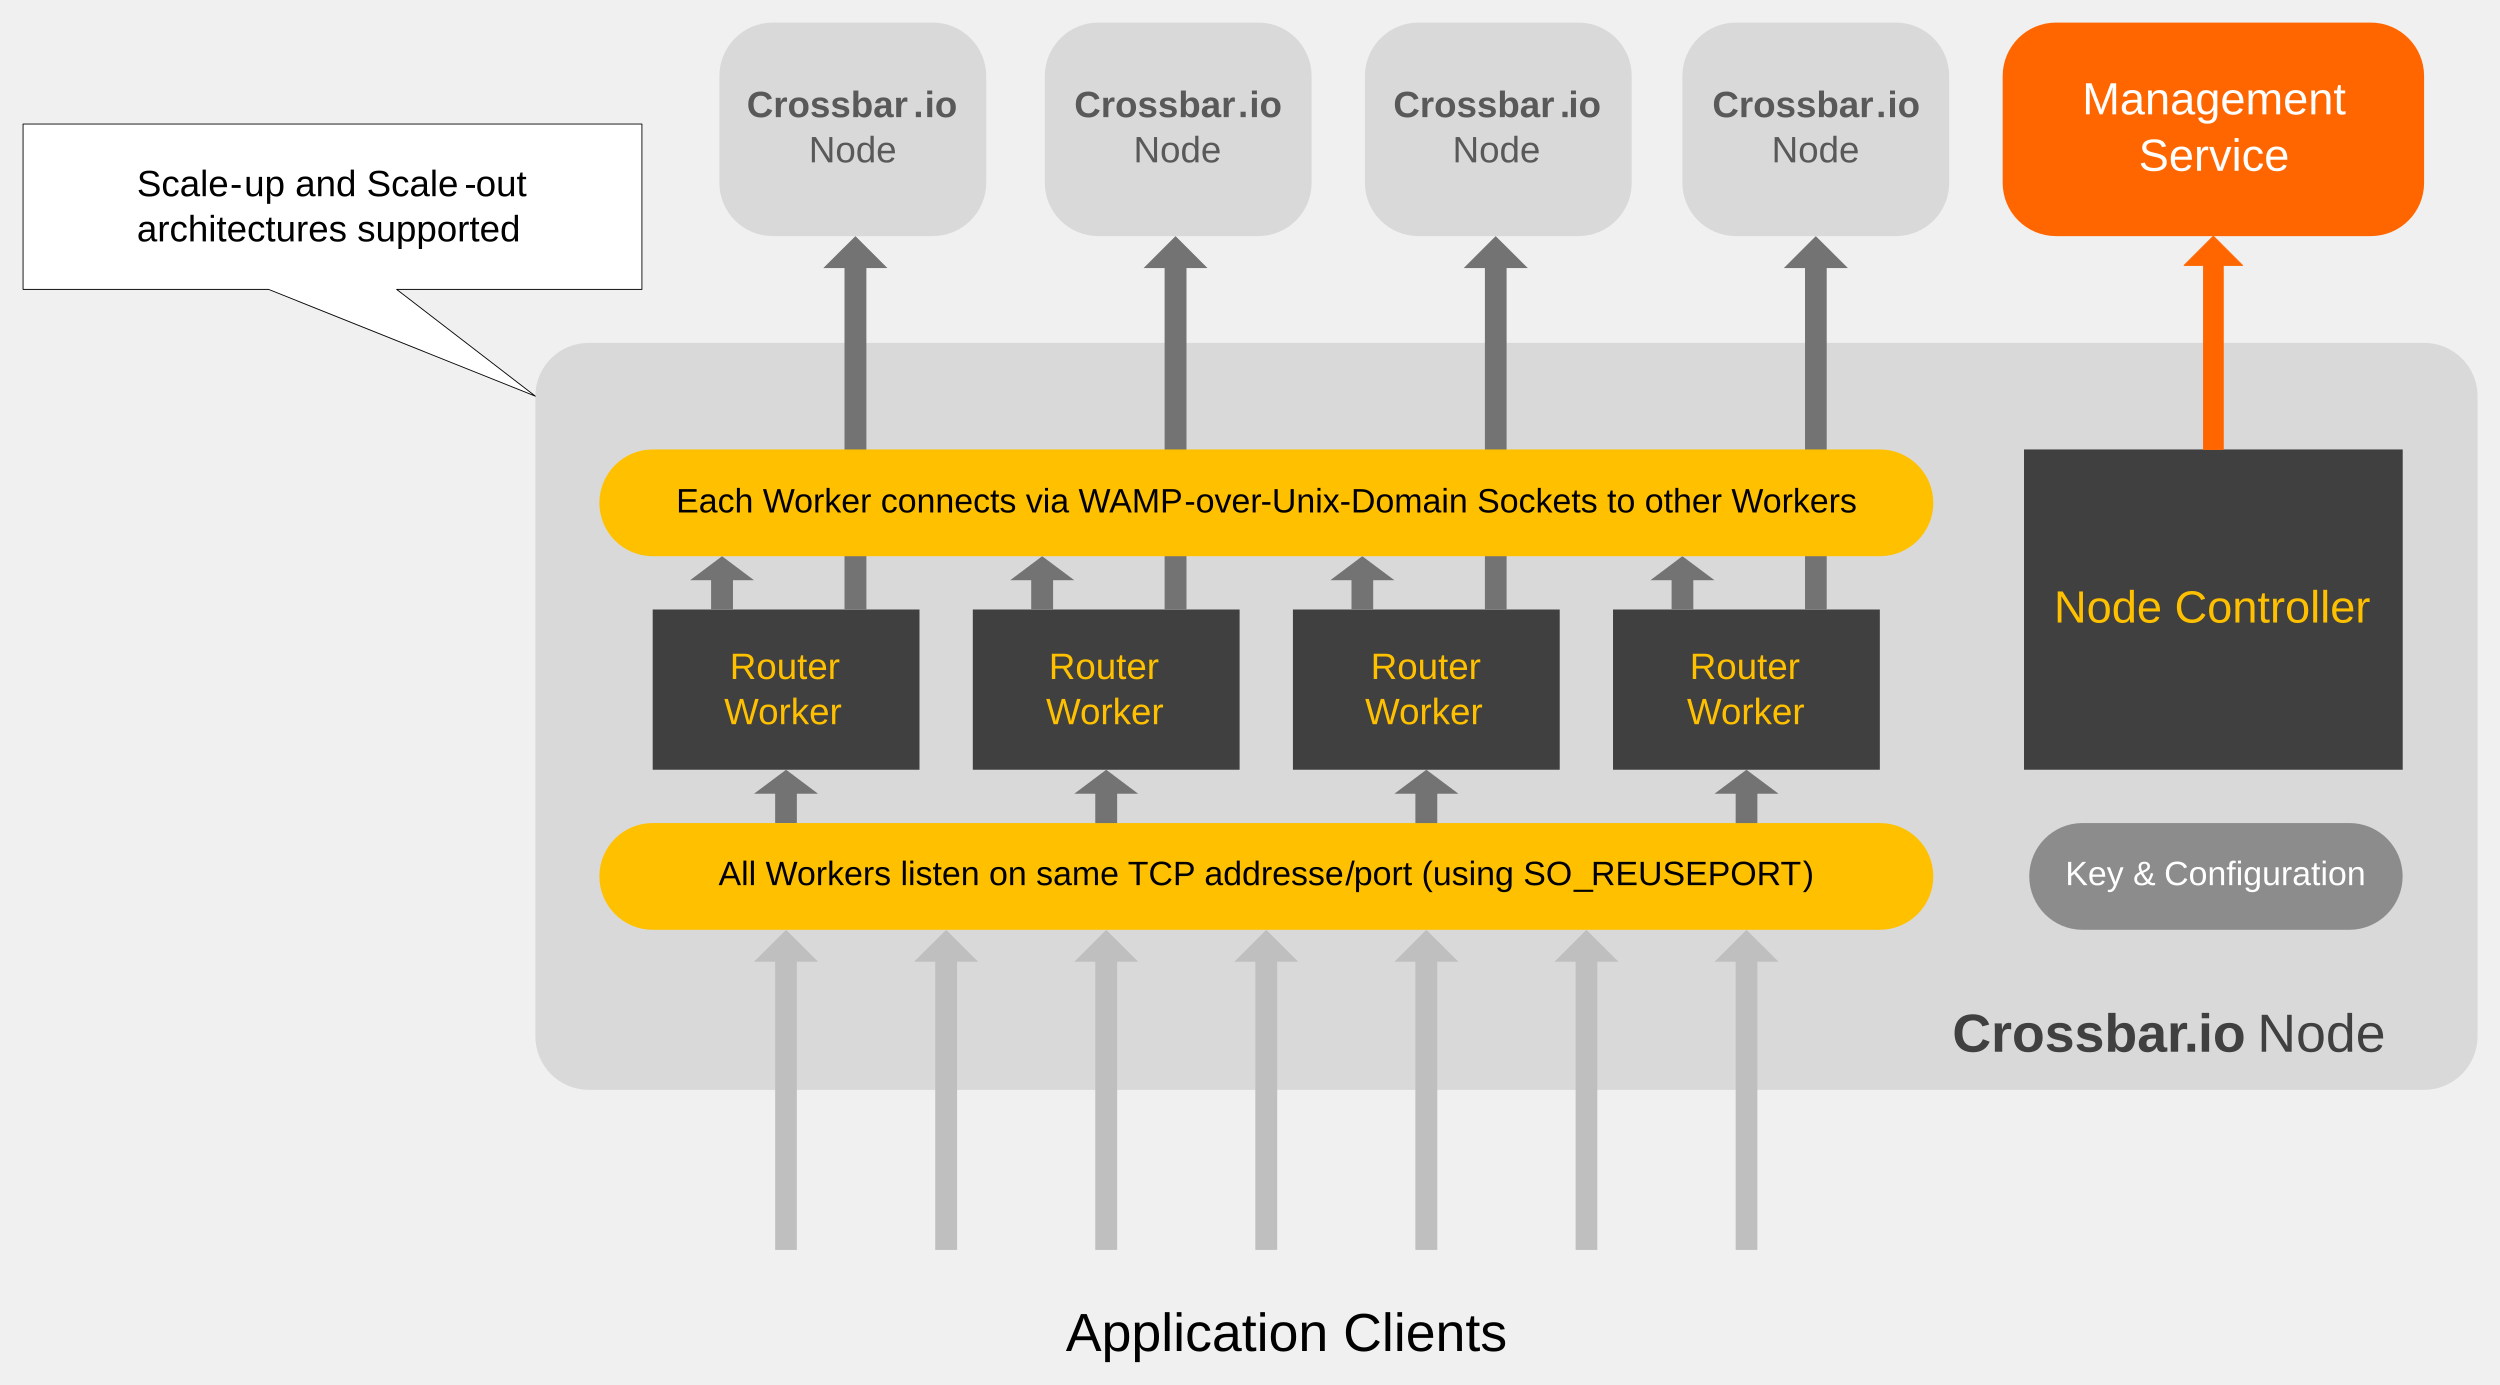
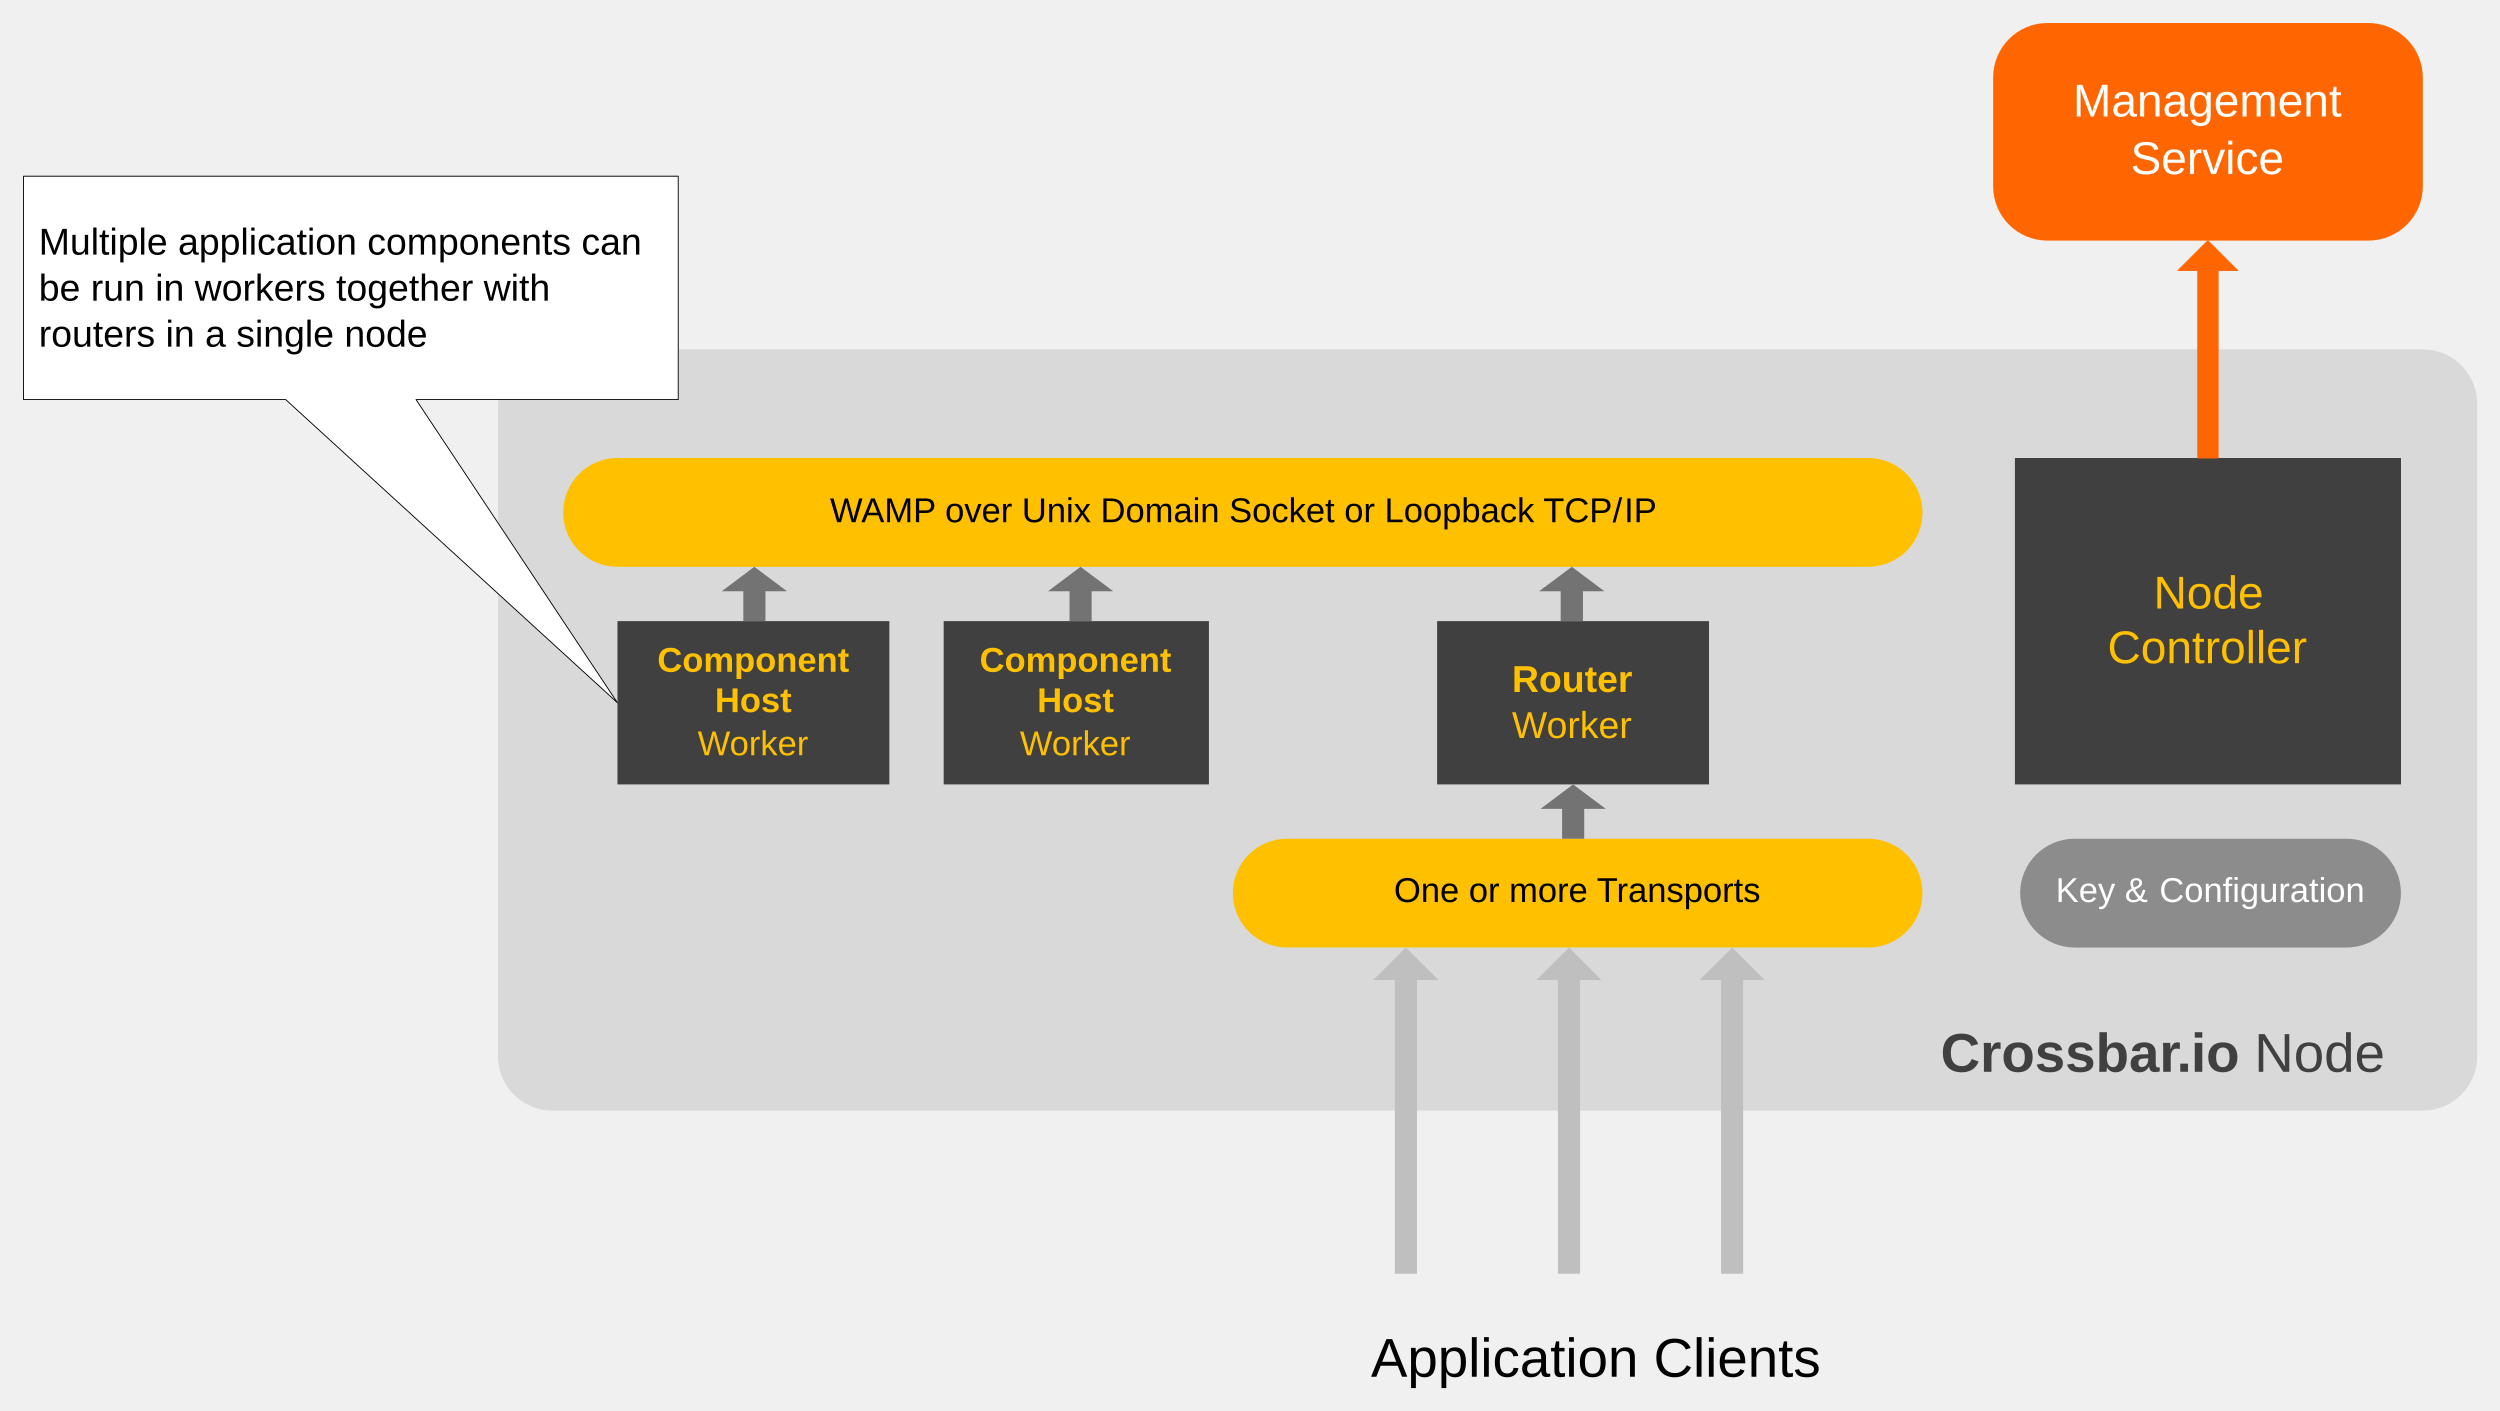
- <svg xmlns="http://www.w3.org/2000/svg" version="1.1" viewBox="0 0 1106.8 612.84">
-   <g transform="translate(196.21 -199.51)">
-     <g transform="translate(-188.11 207.63)">
-       <path d="m1065.1 474.38c13.047 0 23.672-10.625 23.672-23.672v-283.44c0-13.047-10.625-23.594-23.672-23.594h-812.58c-13.047 0-23.594 10.547-23.594 23.594v283.44c0 13.047 10.547 23.672 23.594 23.672h812.58z" fill-rule="evenodd" fill="#d9d9d9" />
-       <path d="m339.92 332.66-14.219 10.625h9.375v12.969h9.609v-12.969h9.375l-14.141-10.625z" fill-rule="evenodd" fill="#737373" />
-       <path d="m280.86 261.72v70.938h118.12v-70.938h-118.12z" fill-rule="evenodd" fill="#404040" />
-       <text xml:space="preserve" font-size="16.25px" y="292.5" x="315" font-family="Arial" fill="#ffc000">Router</text>
-       <text xml:space="preserve" font-size="16.25px" y="312.5" x="312.5" font-family="Arial" fill="#ffc000">Worker</text>
-       <path d="m1032 403.52c13.047 0 23.594-10.625 23.594-23.672s-10.547-23.594-23.594-23.594h-118.12c-13.047 0-23.594 10.547-23.594 23.594s10.547 23.672 23.594 23.672h118.12z" fill-rule="evenodd" fill="#8c8c8c" />
-       <text xml:space="preserve" font-size="15px" y="383.75" x="906.25" font-family="Arial" fill="#ffffff">Key </text>
-       <text xml:space="preserve" font-size="15px" y="383.75" x="936.25" font-family="Arial" fill="#ffffff">&amp; </text>
-       <text xml:space="preserve" font-size="15px" y="383.75" x="950" font-family="Arial" fill="#ffffff">Configuration</text>
-       <path d="m422.58 261.72v70.938h118.12v-70.938h-118.12z" fill-rule="evenodd" fill="#404040" />
-       <text xml:space="preserve" font-size="16.25px" y="292.5" x="456.25" font-family="Arial" fill="#ffc000">Router</text>
-       <text xml:space="preserve" font-size="16.25px" y="312.5" x="455" font-family="Arial" fill="#ffc000">Worker</text>
-       <path d="m564.3 261.72v70.938h118.12v-70.938h-118.12z" fill-rule="evenodd" fill="#404040" />
-       <text xml:space="preserve" font-size="16.25px" y="292.5" x="598.75" font-family="Arial" fill="#ffc000">Router</text>
-       <text xml:space="preserve" font-size="16.25px" y="312.5" x="596.25" font-family="Arial" fill="#ffc000">Worker</text>
-       <path d="m706.02 261.72v70.938h118.12v-70.938h-118.12z" fill-rule="evenodd" fill="#404040" />
-       <text xml:space="preserve" font-size="16.25px" y="292.5" x="740" font-family="Arial" fill="#ffc000">Router</text>
-       <text xml:space="preserve" font-size="16.25px" y="312.5" x="738.75" font-family="Arial" fill="#ffc000">Worker</text>
-       <path d="m824.14 403.52c13.047 0 23.672-10.625 23.672-23.672s-10.625-23.594-23.672-23.594h-543.28c-13.047 0-23.594 10.547-23.594 23.594s10.547 23.672 23.594 23.672h543.28z" fill-rule="evenodd" fill="#ffc000" />
-       <text xml:space="preserve" font-size="15px" y="383.75" x="310" font-family="Arial" fill="#000000">All Workers listen on same TCP addresse</text>
-       <text xml:space="preserve" font-size="15px" y="383.75" x="587.5" font-family="Arial" fill="#000000">/</text>
-       <text xml:space="preserve" font-size="15px" y="383.75" x="591.25" font-family="Arial" fill="#000000">port </text>
-       <text xml:space="preserve" font-size="15px" y="383.75" x="621.25" font-family="Arial" fill="#000000">(</text>
-       <text xml:space="preserve" font-size="15px" y="383.75" x="626.25" font-family="Arial" fill="#000000">using SO</text>
-       <text xml:space="preserve" font-size="15px" y="383.75" x="688.75" font-family="Arial" fill="#000000">_</text>
-       <text xml:space="preserve" font-size="15px" y="383.75" x="696.25" font-family="Arial" fill="#000000">REUSEPORT</text>
-       <text xml:space="preserve" font-size="15px" y="383.75" x="790" font-family="Arial" fill="#000000">)</text>
-       <path d="m887.97 190.86v141.8h167.66v-141.8h-167.66z" fill-rule="evenodd" fill="#404040" />
-       <text xml:space="preserve" font-size="20px" y="267.5" x="901.25" font-family="Arial" fill="#ffc000">Node Controller</text>
-       <path d="m339.92 403.52-14.219 14.141h9.375v127.58h9.609v-127.58h9.375l-14.141-14.141z" fill-rule="evenodd" fill="#bfbfbf" />
-       <path d="m410.78 403.52-14.219 14.141h9.375v127.58h9.688v-127.58h9.297l-14.141-14.141z" fill-rule="evenodd" fill="#bfbfbf" />
-       <path d="m765.08 403.52-14.141 14.141h9.375v127.58h9.609v-127.58h9.375l-14.219-14.141z" fill-rule="evenodd" fill="#bfbfbf" />
-       <path d="m694.22 403.52-14.141 14.141h9.375v127.58h9.609v-127.58h9.375l-14.219-14.141z" fill-rule="evenodd" fill="#bfbfbf" />
-       <path d="m481.64 403.52-14.14 14.14h9.297v127.58h9.688v-127.58h9.297l-14.141-14.141z" fill-rule="evenodd" fill="#bfbfbf" />
-       <path d="m552.5 403.52-14.141 14.141h9.297v127.58h9.688v-127.58h9.297l-14.15-14.14z" fill-rule="evenodd" fill="#bfbfbf" />
-       <path d="m623.36 403.52-14.141 14.141h9.297v127.58h9.688v-127.58h9.375l-14.219-14.141z" fill-rule="evenodd" fill="#bfbfbf" />
-       <path d="m1041.5 96.406c13.047 0 23.594-10.547 23.594-23.594v-47.266c0-13.046-10.6-23.671-23.6-23.671h-139.38c-13.047 0-23.594 10.625-23.594 23.672v47.266c0 13.047 10.547 23.594 23.594 23.594h139.38z" fill-rule="evenodd" fill="#f60" />
-       <text xml:space="preserve" font-size="20px" y="42.5" x="913.75" font-family="Arial" fill="#ffffff">Management</text>
-       <text xml:space="preserve" font-size="20px" y="67.5" x="938.75" font-family="Arial" fill="#ffffff">Service</text>
-       <text font-weight="bold" xml:space="preserve" font-size="23.75px" y="457.5" x="856.25" font-family="Arial" fill="#404040">Crossbar</text>
-       <text font-weight="bold" xml:space="preserve" font-size="23.75px" y="457.5" x="958.75" font-family="Arial" fill="#404040">.</text>
-       <text font-weight="bold" xml:space="preserve" font-size="23.75px" y="457.5" x="965" font-family="Arial" fill="#404040">io </text>
-       <text xml:space="preserve" font-size="23.75px" y="457.5" x="991.25" font-family="Arial" fill="#404040">Node</text>
-       <path d="m404.84 96.406c13.047 0 23.672-10.547 23.672-23.594v-47.266c0.01-13.046-10.62-23.671-23.67-23.671h-70.859c-13.047 0-23.594 10.625-23.594 23.672v47.266c0 13.047 10.547 23.594 23.594 23.594h70.859z" fill-rule="evenodd" fill="#d9d9d9" />
-       <text font-weight="bold" xml:space="preserve" font-size="16.25px" y="43.75" x="322.5" font-family="Arial" fill="#595959">Crossbar</text>
-       <text font-weight="bold" xml:space="preserve" font-size="16.25px" y="43.75" x="396.25" font-family="Arial" fill="#595959">.</text>
-       <text font-weight="bold" xml:space="preserve" font-size="16.25px" y="43.75" x="401.25" font-family="Arial" fill="#595959">io</text>
-       <text xml:space="preserve" font-size="16.25px" y="63.75" x="350" font-family="Arial" fill="#595959">Node</text>
-       <path d="m971.8 96.406-12.969 12.969h8.594v81.484h8.75v-81.484h8.594l-12.969-12.969z" fill-rule="evenodd" fill="#f60" />
-       <path stroke-linejoin="round" d="m971.8 96.406-12.969 12.969h8.594v81.484h8.75v-81.484h8.594l-12.969-12.969z" stroke="#f60" stroke-linecap="round" stroke-width=".391px" fill="none" />
-       <path d="m548.98 96.406c13.047 0 23.594-10.547 23.594-23.594v-47.266c0.01-13.046-10.54-23.671-23.59-23.671h-70.859c-13.047 0-23.672 10.625-23.672 23.672v47.266c0 13.047 10.625 23.594 23.672 23.594h70.859z" fill-rule="evenodd" fill="#d9d9d9" />
-       <text font-weight="bold" xml:space="preserve" font-size="16.25px" y="43.75" x="467.5" font-family="Arial" fill="#595959">Crossbar</text>
-       <text font-weight="bold" xml:space="preserve" font-size="16.25px" y="43.75" x="540" font-family="Arial" fill="#595959">.</text>
-       <text font-weight="bold" xml:space="preserve" font-size="16.25px" y="43.75" x="545" font-family="Arial" fill="#595959">io</text>
-       <text xml:space="preserve" font-size="16.25px" y="63.75" x="493.75" font-family="Arial" fill="#595959">Node</text>
-       <path d="m690.7 96.406c13.047 0 23.594-10.547 23.594-23.594v-47.266c0.01-13.046-10.54-23.671-23.59-23.671h-70.859c-13.047 0-23.672 10.625-23.672 23.672v47.266c0 13.047 10.625 23.594 23.672 23.594h70.859z" fill-rule="evenodd" fill="#d9d9d9" />
-       <text font-weight="bold" xml:space="preserve" font-size="16.25px" y="43.75" x="608.75" font-family="Arial" fill="#595959">Crossbar</text>
-       <text font-weight="bold" xml:space="preserve" font-size="16.25px" y="43.75" x="682.5" font-family="Arial" fill="#595959">.</text>
-       <text font-weight="bold" xml:space="preserve" font-size="16.25px" y="43.75" x="686.25" font-family="Arial" fill="#595959">io</text>
-       <text xml:space="preserve" font-size="16.25px" y="63.75" x="635" font-family="Arial" fill="#595959">Node</text>
-       <path d="m311.56 238.12-14.141 10.625h9.297v12.969h9.688v-12.969h9.297l-14.141-10.625z" fill-rule="evenodd" fill="#737373" />
-       <path d="m370.62 96.406-14.219 14.141h9.375v151.17h9.688v-151.17h9.297l-14.15-14.144z" fill-rule="evenodd" fill="#737373" />
-       <path d="m481.64 332.66-14.141 10.625h9.297v12.969h9.688v-12.969h9.297l-14.141-10.625z" fill-rule="evenodd" fill="#737373" />
-       <path d="m453.28 238.12-14.141 10.625h9.297v12.969h9.688v-12.969h9.375l-14.219-10.625z" fill-rule="evenodd" fill="#737373" />
-       <path d="m512.34 96.406-14.141 14.141h9.297v151.17h9.688v-151.17h9.297l-14.141-14.141z" fill-rule="evenodd" fill="#737373" />
-       <path d="m623.36 332.66-14.141 10.625h9.297v12.969h9.688v-12.969h9.375l-14.219-10.625z" fill-rule="evenodd" fill="#737373" />
-       <path d="m595 238.12-14.141 10.625h9.375v12.969h9.609v-12.969h9.375l-14.22-10.62z" fill-rule="evenodd" fill="#737373" />
-       <path d="m654.06 96.406-14.141 14.141h9.375v151.17h9.609v-151.17h9.375l-14.219-14.141z" fill-rule="evenodd" fill="#737373" />
-       <path d="m765.08 332.66-14.141 10.625h9.375v12.969h9.609v-12.969h9.375l-14.219-10.625z" fill-rule="evenodd" fill="#737373" />
-       <path d="m736.72 238.12-14.141 10.625h9.375v12.969h9.609v-12.969h9.375l-14.219-10.625z" fill-rule="evenodd" fill="#737373" />
-       <path d="m795.78 96.406-14.141 14.141h9.375v151.17h9.609v-151.17h9.375l-14.219-14.141z" fill-rule="evenodd" fill="#737373" />
-       <path d="m824.14 238.12c13.047 0 23.672-10.547 23.672-23.594s-10.625-23.672-23.672-23.672h-543.28c-13.047 0-23.594 10.625-23.594 23.672s10.547 23.594 23.594 23.594h543.28z" fill-rule="evenodd" fill="#ffc000" />
-       <text xml:space="preserve" font-size="15px" y="218.75" x="291.25" font-family="Arial" fill="#000000">Each Worker connects via WAMP</text>
-       <text xml:space="preserve" font-size="15px" y="218.75" x="516.25" font-family="Arial" fill="#000000">-</text>
-       <text xml:space="preserve" font-size="15px" y="218.75" x="521.25" font-family="Arial" fill="#000000">over</text>
-       <text xml:space="preserve" font-size="15px" y="218.75" x="550" font-family="Arial" fill="#000000">-</text>
-       <text xml:space="preserve" font-size="15px" y="218.75" x="555" font-family="Arial" fill="#000000">Unix</text>
-       <text xml:space="preserve" font-size="15px" y="218.75" x="585" font-family="Arial" fill="#000000">-</text>
-       <text xml:space="preserve" font-size="15px" y="218.75" x="590" font-family="Arial" fill="#000000">Domain Sockets to other Workers</text>
-       <path d="m831.25 96.406c13.047 0 23.594-10.547 23.594-23.594v-47.266c0-13.046-10.54-23.671-23.59-23.671h-70.859c-13.047 0-23.672 10.625-23.672 23.672v47.266c0 13.047 10.625 23.594 23.672 23.594h70.859z" fill-rule="evenodd" fill="#d9d9d9" />
-       <text font-weight="bold" xml:space="preserve" font-size="16.25px" y="43.75" x="750" font-family="Arial" fill="#595959">Crossbar</text>
-       <text font-weight="bold" xml:space="preserve" font-size="16.25px" y="43.75" x="822.5" font-family="Arial" fill="#595959">.</text>
-       <text font-weight="bold" xml:space="preserve" font-size="16.25px" y="43.75" x="827.5" font-family="Arial" fill="#595959">io</text>
-       <text xml:space="preserve" font-size="16.25px" y="63.75" x="776.25" font-family="Arial" fill="#595959">Node</text>
-       <text xml:space="preserve" font-size="23.75px" y="590" x="463.75" font-family="Arial" fill="#000000">Application Clients</text>
-       <path d="m2.109 74.219v-27.422h273.98v73.203h-108.59l61.41 47.27-118.13-47.27h-108.67v-45.781z" fill-rule="evenodd" fill="#fff" />
-       <path stroke-linejoin="round" d="m2.109 74.219v-27.422h273.98v73.203h-108.59l61.41 47.27-118.13-47.27h-108.67v-45.781z" stroke="#000" stroke-linecap="round" stroke-width=".391px" fill="none" />
-       <text xml:space="preserve" font-size="16.25px" y="78.75" x="52.5" font-family="Arial" fill="#000000">Scale</text>
-       <text xml:space="preserve" font-size="16.25px" y="78.75" x="93.75" font-family="Arial" fill="#000000">-</text>
-       <text xml:space="preserve" font-size="16.25px" y="78.75" x="100" font-family="Arial" fill="#000000">up and Scale</text>
-       <text xml:space="preserve" font-size="16.25px" y="78.75" x="197.5" font-family="Arial" fill="#000000">-</text>
-       <text xml:space="preserve" font-size="16.25px" y="78.75" x="202.5" font-family="Arial" fill="#000000">out </text>
-       <text xml:space="preserve" font-size="16.25px" y="98.75" x="52.5" font-family="Arial" fill="#000000">architectures supported</text>
+ <svg xmlns="http://www.w3.org/2000/svg" version="1.1" viewBox="0 0 1086.1 612.84">
+   <g transform="translate(127.85 -447.36)">
+     <g transform="translate(-119.76 455.48)">
+       <path d="m1044.5 474.38c13.047 0 23.594-10.625 23.594-23.672v-283.44c0-13.047-10.547-23.594-23.594-23.594h-812.66c-13.047 0-23.594 10.547-23.594 23.594v283.44c0 13.047 10.547 23.672 23.594 23.672h812.66z" fill-rule="evenodd" fill="#d9d9d9" />
+       <path d="m260.16 261.72v70.938h118.12v-70.938h-118.12z" fill-rule="evenodd" fill="#404040" />
+       <text font-weight="bold" xml:space="preserve" font-size="15px" y="283.75" x="277.5" font-family="Arial" fill="#ffc000">Component</text>
+       <text font-weight="bold" xml:space="preserve" font-size="15px" y="301.25" x="302.5" font-family="Arial" fill="#ffc000">Host</text>
+       <text xml:space="preserve" font-size="15px" y="320" x="295" font-family="Arial" fill="#ffc000">Worker</text>
+       <path d="m1011.3 403.52c13.047 0 23.672-10.625 23.672-23.672 0-13.05-10.6-23.6-23.7-23.6h-118.05c-13.047 0-23.672 10.547-23.672 23.594s10.625 23.672 23.672 23.672h118.05z" fill-rule="evenodd" fill="#8c8c8c" />
+       <text xml:space="preserve" font-size="15px" y="383.75" x="885" font-family="Arial" fill="#ffffff">Key </text>
+       <text xml:space="preserve" font-size="15px" y="383.75" x="915" font-family="Arial" fill="#ffffff">&amp; </text>
+       <text xml:space="preserve" font-size="15px" y="383.75" x="930" font-family="Arial" fill="#ffffff">Configuration</text>
+       <path d="m401.88 261.72v70.938h115.23v-70.938h-115.23z" fill-rule="evenodd" fill="#404040" />
+       <text font-weight="bold" xml:space="preserve" font-size="15px" y="283.75" x="417.5" font-family="Arial" fill="#ffc000">Component</text>
+       <text font-weight="bold" xml:space="preserve" font-size="15px" y="301.25" x="442.5" font-family="Arial" fill="#ffc000">Host</text>
+       <text xml:space="preserve" font-size="15px" y="320" x="435" font-family="Arial" fill="#ffc000">Worker</text>
+       <path d="m616.25 261.72v70.938h118.12v-70.938h-118.12z" fill-rule="evenodd" fill="#404040" />
+       <text font-weight="bold" xml:space="preserve" font-size="16.25px" y="292.5" x="648.75" font-family="Arial" fill="#ffc000">Router</text>
+       <text xml:space="preserve" font-size="16.25px" y="312.5" x="648.75" font-family="Arial" fill="#ffc000">Worker</text>
+       <path d="m803.52 403.52c13.047 0 23.594-10.625 23.594-23.672s-10.547-23.594-23.594-23.594h-252.42c-13.05-0.01-23.6 10.54-23.6 23.58 0 13.047 10.547 23.672 23.594 23.672h252.42z" fill-rule="evenodd" fill="#ffc000" />
+       <text xml:space="preserve" font-size="15px" y="383.75" x="597.5" font-family="Arial" fill="#000000">One or more Transports</text>
+       <path d="m867.27 190.86v141.8h167.73v-141.8h-167.73z" fill-rule="evenodd" fill="#404040" />
+       <text xml:space="preserve" font-size="20px" y="256.25" x="927.5" font-family="Arial" fill="#ffc000">Node</text>
+       <text xml:space="preserve" font-size="20px" y="280" x="907.5" font-family="Arial" fill="#ffc000">Controller</text>
+       <path d="m744.45 403.52-14.219 14.141h9.375v127.58h9.609v-127.58h9.375l-14.141-14.141z" fill-rule="evenodd" fill="#bfbfbf" />
+       <path d="m673.59 403.52-14.219 14.141h9.375v127.58h9.609v-127.58h9.375l-14.141-14.141z" fill-rule="evenodd" fill="#bfbfbf" />
+       <path d="m602.66 403.52-14.141 14.141h9.375v127.58h9.609v-127.58h9.375l-14.219-14.141z" fill-rule="evenodd" fill="#bfbfbf" />
+       <path d="m1020.8 96.406c13.047 0 23.672-10.547 23.672-23.594v-47.266c0-13.046-10.7-23.671-23.7-23.671h-139.37c-13.047 0-23.594 10.625-23.594 23.672v47.266c0 13.047 10.547 23.594 23.594 23.594h139.37z" fill-rule="evenodd" fill="#f60" />
+       <text xml:space="preserve" font-size="20px" y="42.5" x="892.5" font-family="Arial" fill="#ffffff">Management</text>
+       <text xml:space="preserve" font-size="20px" y="67.5" x="917.5" font-family="Arial" fill="#ffffff">Service</text>
+       <text font-weight="bold" xml:space="preserve" font-size="23.75px" y="457.5" x="835" font-family="Arial" fill="#404040">Crossbar</text>
+       <text font-weight="bold" xml:space="preserve" font-size="23.75px" y="457.5" x="937.5" font-family="Arial" fill="#404040">.</text>
+       <text font-weight="bold" xml:space="preserve" font-size="23.75px" y="457.5" x="943.75" font-family="Arial" fill="#404040">io </text>
+       <text xml:space="preserve" font-size="23.75px" y="457.5" x="971.25" font-family="Arial" fill="#404040">Node</text>
+       <path d="m951.09 96.406-12.97 12.974h8.594v81.484h8.828v-81.484h8.516l-12.969-12.969z" fill-rule="evenodd" fill="#f60" />
+       <path stroke-linejoin="round" d="m951.09 96.406-12.97 12.974h8.594v81.484h8.828v-81.484h8.516l-12.969-12.969z" stroke="#f60" stroke-linecap="round" stroke-width=".391px" fill="none" />
+       <path d="m319.61 238.12-14.141 10.625h9.375v12.969h9.609v-12.969h9.375l-14.219-10.625z" fill-rule="evenodd" fill="#737373" />
+       <path d="m461.33 238.12-14.141 10.625h9.375v12.969h9.609v-12.969h9.375l-14.219-10.625z" fill-rule="evenodd" fill="#737373" />
+       <path d="m675.31 332.66-14.141 10.625h9.375v12.969h9.609v-12.969h9.375l-14.219-10.625z" fill-rule="evenodd" fill="#737373" />
+       <path d="m674.77 238.12-14.219 10.625h9.375v12.969h9.688v-12.969h9.297l-14.141-10.625z" fill-rule="evenodd" fill="#737373" />
+       <path d="m803.52 238.12c13.047 0 23.594-10.547 23.594-23.594s-10.547-23.672-23.594-23.672h-543.36c-13.047 0-23.594 10.625-23.594 23.672s10.547 23.594 23.594 23.594h543.36z" fill-rule="evenodd" fill="#ffc000" />
+       <text xml:space="preserve" font-size="15px" y="218.75" x="352.5" font-family="Arial" fill="#000000">WAMP over Unix Domain Socket or Loopback TCP</text>
+       <text xml:space="preserve" font-size="15px" y="218.75" x="692.5" font-family="Arial" fill="#000000">/</text>
+       <text xml:space="preserve" font-size="15px" y="218.75" x="697.5" font-family="Arial" fill="#000000">IP</text>
+       <text xml:space="preserve" font-size="23.75px" y="590" x="587.5" font-family="Arial" fill="#000000">Application Clients</text>
+       <path d="m2.109 104.84v-36.406h284.45v97.031h-113.91l87.5 131.72-144.14-131.72h-113.91v-60.625z" fill-rule="evenodd" fill="#fff" />
+       <path stroke-linejoin="round" d="m2.109 104.84v-36.406h284.45v97.031h-113.91l87.5 131.72-144.14-131.72h-113.91v-60.625z" stroke="#000" stroke-linecap="round" stroke-width=".391px" fill="none" />
+       <text xml:space="preserve" font-size="16.25px" y="102.5" x="8.75" font-family="Arial" fill="#000000">Multiple application components can </text>
+       <text xml:space="preserve" font-size="16.25px" y="122.5" x="8.75" font-family="Arial" fill="#000000">be run in workers together with </text>
+       <text xml:space="preserve" font-size="16.25px" y="142.5" x="8.75" font-family="Arial" fill="#000000">routers in a single node</text>
    </g>
  </g>
</svg>
